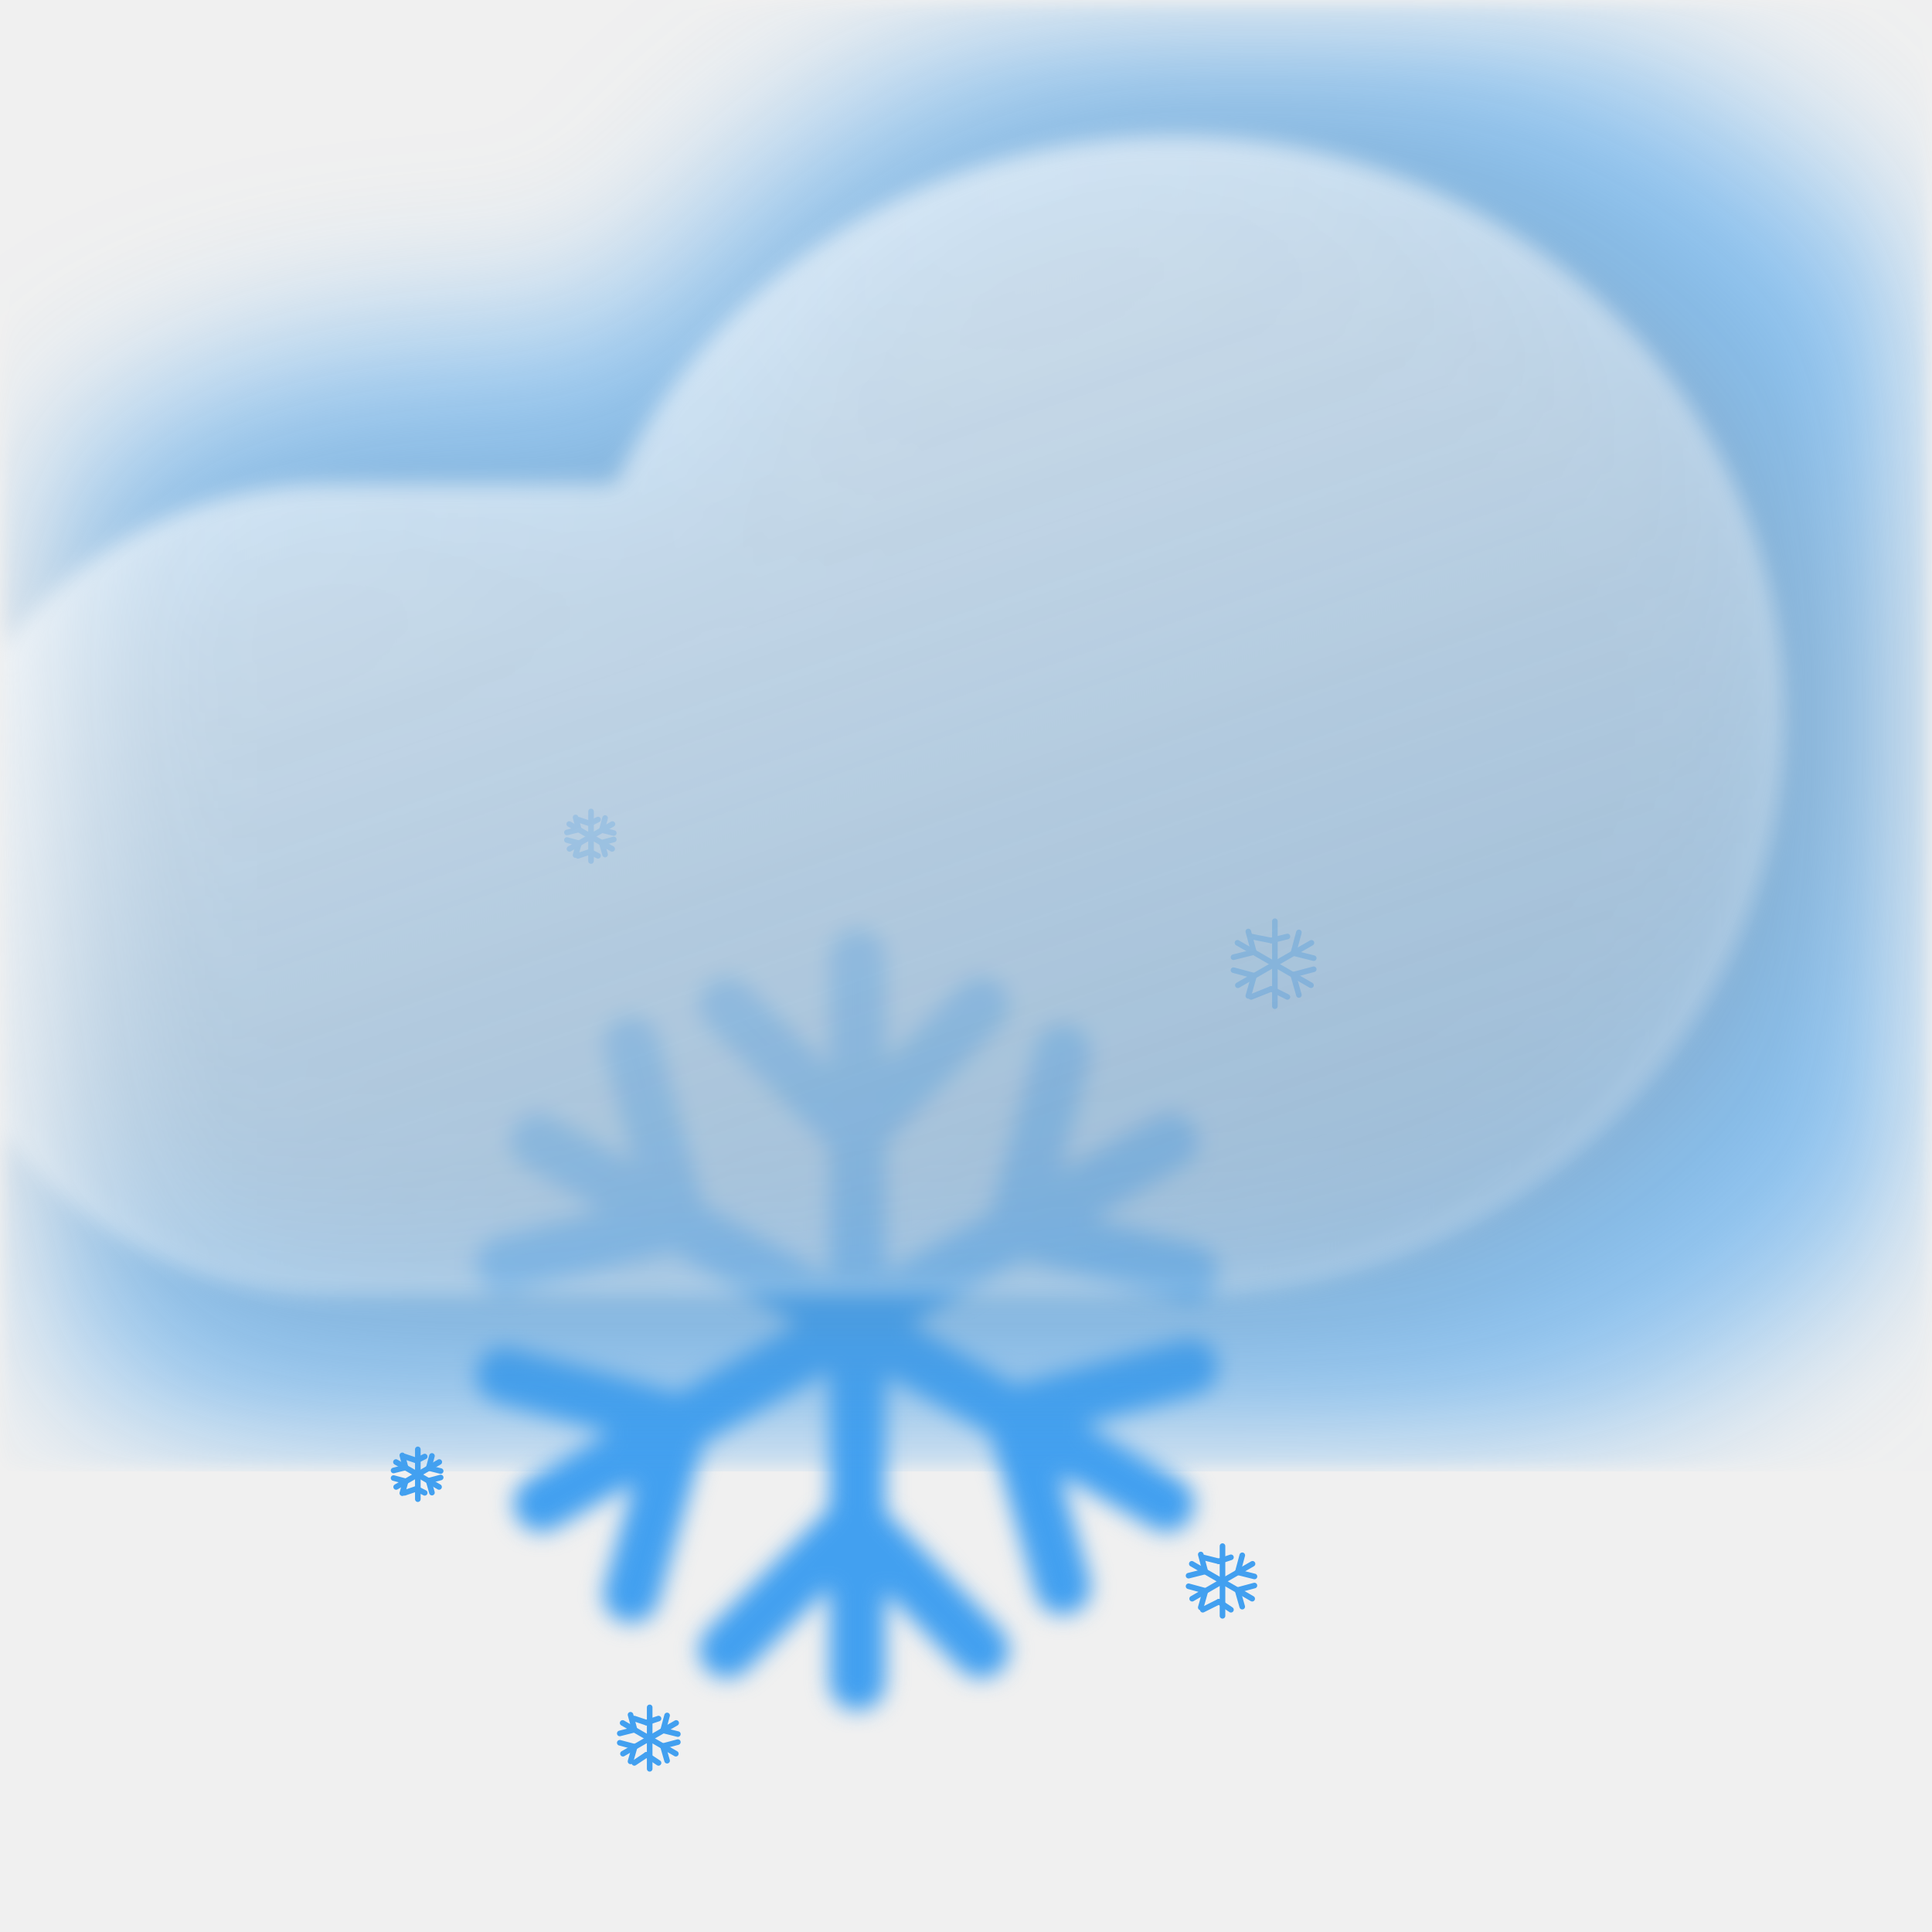
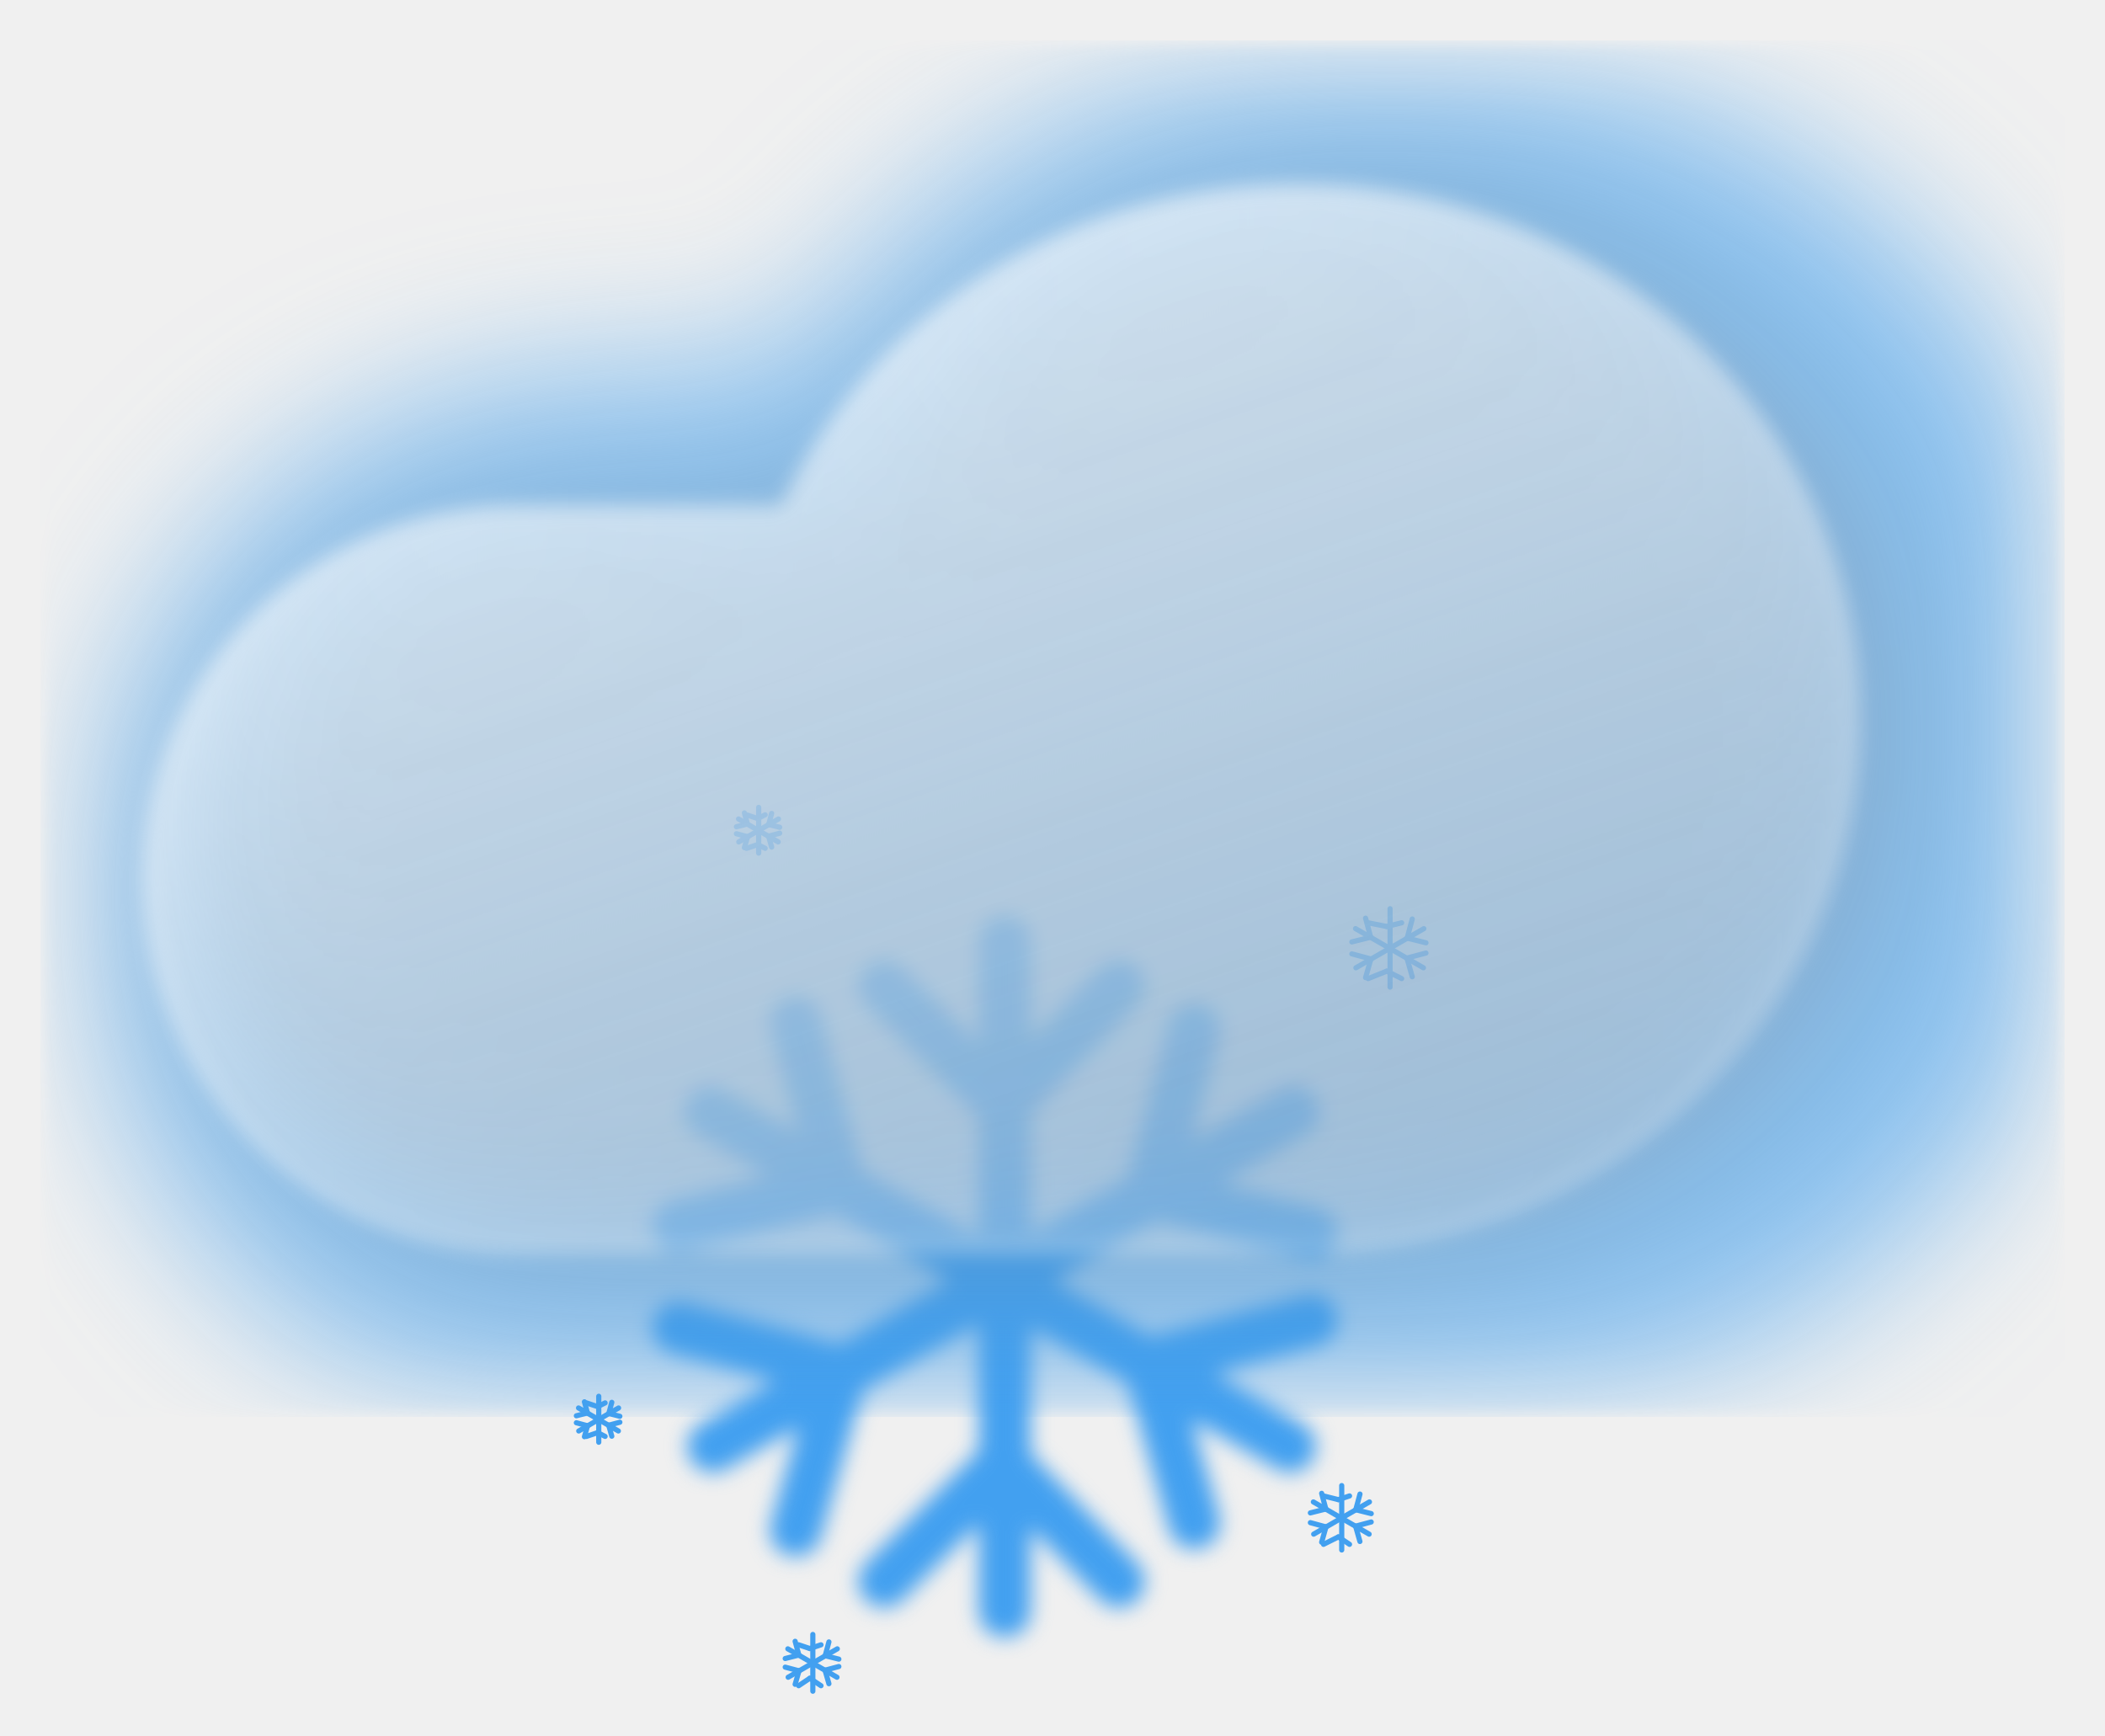
- <svg xmlns="http://www.w3.org/2000/svg" viewBox="33.35 3.43 344.90 344.90" fill="none">
+ <svg xmlns="http://www.w3.org/2000/svg" viewBox="-7.83 -7.83 407.00 335.65" fill="none">
  <g filter="url(#filter0_f_7_1847)">
    <path d="M186.43 174.20V303.75" stroke="#42A0F0" stroke-width="10" stroke-linecap="round" />
    <path d="M186.17 205.87L208.48 182.84" stroke="#42A0F0" stroke-width="10" stroke-linecap="round" />
    <path d="M186.17 205.87L163.14 182.84" stroke="#42A0F0" stroke-width="10" stroke-linecap="round" />
    <path d="M186.17 274.96L208.48 297.99" stroke="#42A0F0" stroke-width="10" stroke-linecap="round" />
    <path d="M186.17 274.96L163.14 297.99" stroke="#42A0F0" stroke-width="10" stroke-linecap="round" />
    <path d="M242.22 207.13L130.03 271.9" stroke="#42A0F0" stroke-width="10" stroke-linecap="round" />
    <path d="M214.66 222.73L245.76 230.54" stroke="#42A0F0" stroke-width="10" stroke-linecap="round" />
    <path d="M214.66 222.73L223.09 191.28" stroke="#42A0F0" stroke-width="10" stroke-linecap="round" />
    <path d="M154.83 257.28L146.04 288.12" stroke="#42A0F0" stroke-width="10" stroke-linecap="round" />
    <path d="M154.83 257.28L123.37 248.85" stroke="#42A0F0" stroke-width="10" stroke-linecap="round" />
    <path d="M241.60 271.9L129.41 207.13" stroke="#42A0F0" stroke-width="10" stroke-linecap="round" />
    <path d="M214.31 255.84L223.09 286.68" stroke="#42A0F0" stroke-width="10" stroke-linecap="round" />
    <path d="M214.31 255.84L245.76 247.41" stroke="#42A0F0" stroke-width="10" stroke-linecap="round" />
    <path d="M154.47 221.29L123.37 229.10" stroke="#42A0F0" stroke-width="10" stroke-linecap="round" />
    <path d="M154.47 221.30L146.04 189.84" stroke="#42A0F0" stroke-width="10" stroke-linecap="round" />
  </g>
  <path d="M138.86 148.29V157.14" stroke="#42A0F0" stroke-linecap="round" />
  <path d="M138.67 150.45L140.11 149.73" stroke="#42A0F0" stroke-linecap="round" />
  <path d="M138.67 150.45L136.51 149.73" stroke="#42A0F0" stroke-linecap="round" />
  <path d="M138.67 155.49L140.11 156.21" stroke="#42A0F0" stroke-linecap="round" />
  <path d="M138.67 155.49L136.51 156.21" stroke="#42A0F0" stroke-linecap="round" />
  <path d="M142.68 150.54L135.01 154.97" stroke="#42A0F0" stroke-linecap="round" />
  <path d="M140.79 151.61L142.92 152.14" stroke="#42A0F0" stroke-linecap="round" />
  <path d="M140.79 151.61L141.37 149.46" stroke="#42A0F0" stroke-linecap="round" />
  <path d="M136.71 153.97L136.10 156.08" stroke="#42A0F0" stroke-linecap="round" />
  <path d="M136.71 153.97L134.56 153.39" stroke="#42A0F0" stroke-linecap="round" />
  <path d="M142.63 154.97L134.97 150.54" stroke="#42A0F0" stroke-linecap="round" />
  <path d="M140.77 153.87L141.37 155.98" stroke="#42A0F0" stroke-linecap="round" />
  <path d="M140.77 153.87L142.92 153.29" stroke="#42A0F0" stroke-linecap="round" />
  <path d="M136.68 151.51L134.56 152.04" stroke="#42A0F0" stroke-linecap="round" />
  <path d="M136.68 151.51L136.10 149.36" stroke="#42A0F0" stroke-linecap="round" />
  <path d="M260.94 167.88V183.05" stroke="#42A0F0" stroke-linecap="round" />
  <path d="M260.30 171.33L263.18 170.61" stroke="#42A0F0" stroke-linecap="round" />
  <path d="M260.30 171.33L256.70 170.61" stroke="#42A0F0" stroke-linecap="round" />
  <path d="M260.30 179.96L263.18 181.40" stroke="#42A0F0" stroke-linecap="round" />
  <path d="M260.30 179.96L256.70 181.40" stroke="#42A0F0" stroke-linecap="round" />
  <path d="M267.47 171.74L254.33 179.32" stroke="#42A0F0" stroke-linecap="round" />
  <path d="M264.24 173.57L267.88 174.48" stroke="#42A0F0" stroke-linecap="round" />
  <path d="M264.24 173.57L265.23 169.88" stroke="#42A0F0" stroke-linecap="round" />
  <path d="M257.23 177.61L256.20 181.22" stroke="#42A0F0" stroke-linecap="round" />
  <path d="M257.23 177.61L253.55 176.62" stroke="#42A0F0" stroke-linecap="round" />
  <path d="M267.39 179.32L254.26 171.74" stroke="#42A0F0" stroke-linecap="round" />
  <path d="M264.20 177.44L265.23 181.05" stroke="#42A0F0" stroke-linecap="round" />
  <path d="M264.20 177.44L267.88 176.46" stroke="#42A0F0" stroke-linecap="round" />
  <path d="M257.19 173.40L253.55 174.31" stroke="#42A0F0" stroke-linecap="round" />
  <path d="M257.19 173.40L256.20 169.72" stroke="#42A0F0" stroke-linecap="round" />
  <path d="M251.59 279.44V291.89" stroke="#42A0F0" stroke-linecap="round" />
  <path d="M250.95 282.16L253.10 281.44" stroke="#42A0F0" stroke-linecap="round" />
  <path d="M250.95 282.16L248.07 281.44" stroke="#42A0F0" stroke-linecap="round" />
  <path d="M250.95 289.36L253.10 290.80" stroke="#42A0F0" stroke-linecap="round" />
  <path d="M250.95 289.36L248.07 290.80" stroke="#42A0F0" stroke-linecap="round" />
  <path d="M256.95 282.60L246.17 288.83" stroke="#42A0F0" stroke-linecap="round" />
  <path d="M254.31 284.11L257.30 284.86" stroke="#42A0F0" stroke-linecap="round" />
  <path d="M254.31 284.10L255.12 281.08" stroke="#42A0F0" stroke-linecap="round" />
  <path d="M248.55 287.43L247.71 290.39" stroke="#42A0F0" stroke-linecap="round" />
  <path d="M248.55 287.43L245.53 286.61" stroke="#42A0F0" stroke-linecap="round" />
  <path d="M256.89 288.83L246.11 282.60" stroke="#42A0F0" stroke-linecap="round" />
  <path d="M254.27 287.29L255.11 290.25" stroke="#42A0F0" stroke-linecap="round" />
  <path d="M254.27 287.29L257.29 286.48" stroke="#42A0F0" stroke-linecap="round" />
  <path d="M248.52 283.97L245.53 284.72" stroke="#42A0F0" stroke-linecap="round" />
  <path d="M248.52 283.97L247.71 280.94" stroke="#42A0F0" stroke-linecap="round" />
  <path d="M149.33 308.23V319.20" stroke="#42A0F0" stroke-linecap="round" />
  <path d="M148.75 310.95L150.91 310.23" stroke="#42A0F0" stroke-linecap="round" />
  <path d="M148.75 310.95L146.59 310.23" stroke="#42A0F0" stroke-linecap="round" />
  <path d="M148.75 316.70L150.91 318.14" stroke="#42A0F0" stroke-linecap="round" />
  <path d="M148.75 316.70L146.59 318.14" stroke="#42A0F0" stroke-linecap="round" />
  <path d="M154.06 311.01L144.56 316.5" stroke="#42A0F0" stroke-linecap="round" />
  <path d="M151.72 312.34L154.36 313.00" stroke="#42A0F0" stroke-linecap="round" />
  <path d="M151.72 312.34L152.44 309.67" stroke="#42A0F0" stroke-linecap="round" />
  <path d="M146.66 315.26L145.91 317.87" stroke="#42A0F0" stroke-linecap="round" />
  <path d="M146.66 315.26L143.99 314.55" stroke="#42A0F0" stroke-linecap="round" />
  <path d="M154.00 316.50L144.50 311.01" stroke="#42A0F0" stroke-linecap="round" />
  <path d="M151.69 315.14L152.44 317.75" stroke="#42A0F0" stroke-linecap="round" />
  <path d="M151.69 315.14L154.36 314.43" stroke="#42A0F0" stroke-linecap="round" />
  <path d="M146.63 312.21L143.99 312.88" stroke="#42A0F0" stroke-linecap="round" />
  <path d="M146.63 312.21L145.91 309.55" stroke="#42A0F0" stroke-linecap="round" />
  <path d="M107.94 262.17V271.06" stroke="#42A0F0" stroke-linecap="round" />
  <path d="M107.73 264.17L109.17 263.45" stroke="#42A0F0" stroke-linecap="round" />
  <path d="M107.72 264.17L105.57 263.45" stroke="#42A0F0" stroke-linecap="round" />
  <path d="M107.73 269.20L109.17 269.93" stroke="#42A0F0" stroke-linecap="round" />
  <path d="M107.72 269.20L105.57 269.93" stroke="#42A0F0" stroke-linecap="round" />
  <path d="M111.77 264.43L104.07 268.88" stroke="#42A0F0" stroke-linecap="round" />
  <path d="M109.88 265.50L112.02 266.04" stroke="#42A0F0" stroke-linecap="round" />
  <path d="M109.88 265.50L110.46 263.34" stroke="#42A0F0" stroke-linecap="round" />
  <path d="M105.77 267.87L105.17 269.99" stroke="#42A0F0" stroke-linecap="round" />
  <path d="M105.77 267.87L103.61 267.29" stroke="#42A0F0" stroke-linecap="round" />
  <path d="M111.73 268.88L104.03 264.43" stroke="#42A0F0" stroke-linecap="round" />
  <path d="M109.86 267.77L110.46 269.89" stroke="#42A0F0" stroke-linecap="round" />
  <path d="M109.86 267.77L112.02 267.19" stroke="#42A0F0" stroke-linecap="round" />
  <path d="M105.75 265.4L103.61 265.94" stroke="#42A0F0" stroke-linecap="round" />
  <path d="M105.75 265.4L105.17 263.24" stroke="#42A0F0" stroke-linecap="round" />
  <g filter="url(#filter1_df_7_1847)">
    <g filter="url(#filter2_d_7_1847)">
      <path d="M235.56 233.76C233.63 233.92 231.68 234.00 229.71 234H92.18C82.71 234.03 73.33 232.20 64.58 228.60C55.82 225.00 47.86 219.71 41.16 213.03C34.45 206.35 29.13 198.41 25.50 189.67C21.87 180.93 20 171.55 20 162.09C20 152.62 21.87 143.25 25.50 134.51C29.13 125.76 34.45 117.82 41.16 111.14C47.86 104.46 55.82 99.17 64.58 95.57C73.33 91.97 82.71 90.14 92.18 90.17H143.46C160.08 53.6 198.37 28 242.94 28C302.77 28 351.27 74.11 351.27 131C351.27 187.88 302.77 234 242.94 234C240.46 234 238.00 233.92 235.56 233.76Z" fill="url(#paint0_linear_7_1847)" />
      <path d="M242.94 233C250.23 233 257.51 232.30 264.58 230.93C271.48 229.59 278.25 227.58 284.73 224.98C291.10 222.42 297.23 219.25 302.97 215.57C308.65 211.92 314.00 207.72 318.85 203.11C323.71 198.49 328.12 193.41 331.95 188.01C335.83 182.56 339.15 176.73 341.84 170.69C344.58 164.53 346.68 158.09 348.09 151.55C349.54 144.83 350.27 137.92 350.27 131C350.27 124.08 349.54 117.17 348.09 110.45C346.68 103.91 344.58 97.47 341.84 91.31C339.15 85.27 335.83 79.44 331.95 73.99C328.12 68.59 323.71 63.51 318.85 58.89C314.00 54.28 308.65 50.08 302.97 46.43C297.23 42.75 291.10 39.58 284.73 37.02C278.25 34.42 271.48 32.42 264.58 31.07C257.51 29.70 250.23 29 242.94 29C221.57 29 200.93 34.95 183.25 46.21C174.73 51.64 167.08 58.19 160.50 65.69C153.88 73.23 148.45 81.61 144.37 90.59L144.10 91.17H143.46H92.18C82.61 91.17 73.32 93.05 64.58 96.75C60.38 98.52 56.33 100.72 52.53 103.28C48.78 105.82 45.25 108.73 42.04 111.94C38.83 115.15 35.92 118.69 33.38 122.44C30.82 126.23 28.62 130.28 26.84 134.49C23.14 143.23 21.27 152.51 21.27 162.09C21.27 171.66 23.14 180.95 26.84 189.69C28.62 193.89 30.82 197.94 33.38 201.74C35.92 205.49 38.83 209.02 42.04 212.23C45.25 215.44 48.78 218.35 52.53 220.89C56.33 223.45 60.38 225.65 64.58 227.43C73.32 231.12 82.61 233 92.18 233H229.71C231.63 233 233.57 232.92 235.48 232.77L235.56 232.76L235.63 232.77C238.05 232.92 240.51 233 242.94 233ZM242.94 234C240.46 234 238.00 233.92 235.56 233.76C233.63 233.92 231.68 234 229.71 234H92.18C52.47 234 20.27 201.80 20.27 162.09C20.27 122.37 52.47 90.17 92.18 90.17H143.46C160.08 53.60 198.37 28 242.94 28C302.77 28 351.27 74.12 351.27 131C351.27 187.88 302.77 234 242.94 234Z" fill="white" fill-opacity="0.5" />
    </g>
  </g>
  <defs>
    <filter id="filter0_f_7_1847" x="114.37" y="165.20" width="140.40" height="147.55" filterUnits="userSpaceOnUse" color-interpolation-filters="sRGB">
      <feFlood flood-opacity="0" result="BackgroundImageFix" />
      <feBlend mode="normal" in="SourceGraphic" in2="BackgroundImageFix" result="shape" />
      <feGaussianBlur stdDeviation="2" result="effect1_foregroundBlur_7_1847" />
    </filter>
    <filter id="filter1_df_7_1847" x="0" y="0" width="391.27" height="266" filterUnits="userSpaceOnUse" color-interpolation-filters="sRGB">
      <feFlood flood-opacity="0" result="BackgroundImageFix" />
      <feColorMatrix in="SourceAlpha" type="matrix" values="0 0 0 0 0 0 0 0 0 0 0 0 0 0 0 0 0 0 127 0" result="hardAlpha" />
      <feOffset dx="10" dy="2" />
      <feGaussianBlur stdDeviation="15" />
      <feColorMatrix type="matrix" values="0 0 0 0 0.26 0 0 0 0 0.63 0 0 0 0 0.94 0 0 0 0.60 0" />
      <feBlend mode="normal" in2="BackgroundImageFix" result="effect1_dropShadow_7_1847" />
      <feBlend mode="normal" in="SourceGraphic" in2="effect1_dropShadow_7_1847" result="shape" />
      <feGaussianBlur stdDeviation="2" result="effect2_foregroundBlur_7_1847" />
    </filter>
    <filter id="filter2_d_7_1847" x="0" y="0" width="391.27" height="266" filterUnits="userSpaceOnUse" color-interpolation-filters="sRGB">
      <feFlood flood-opacity="0" result="BackgroundImageFix" />
      <feColorMatrix in="SourceAlpha" type="matrix" values="0 0 0 0 0 0 0 0 0 0 0 0 0 0 0 0 0 0 127 0" result="hardAlpha" />
      <feOffset dx="10" dy="2" />
      <feGaussianBlur stdDeviation="15" />
      <feColorMatrix type="matrix" values="0 0 0 0 0.50 0 0 0 0 0.50 0 0 0 0 0.50 0 0 0 0.30 0" />
      <feBlend mode="normal" in2="BackgroundImageFix" result="effect1_dropShadow_7_1847" />
      <feBlend mode="normal" in="SourceGraphic" in2="effect1_dropShadow_7_1847" result="shape" />
    </filter>
    <linearGradient id="paint0_linear_7_1847" x1="154.16" y1="53.96" x2="220.21" y2="245.17" gradientUnits="userSpaceOnUse">
      <stop stop-color="white" stop-opacity="0.60" />
      <stop offset="1" stop-color="#F7F7F7" stop-opacity="0.20" />
    </linearGradient>
  </defs>
</svg>
